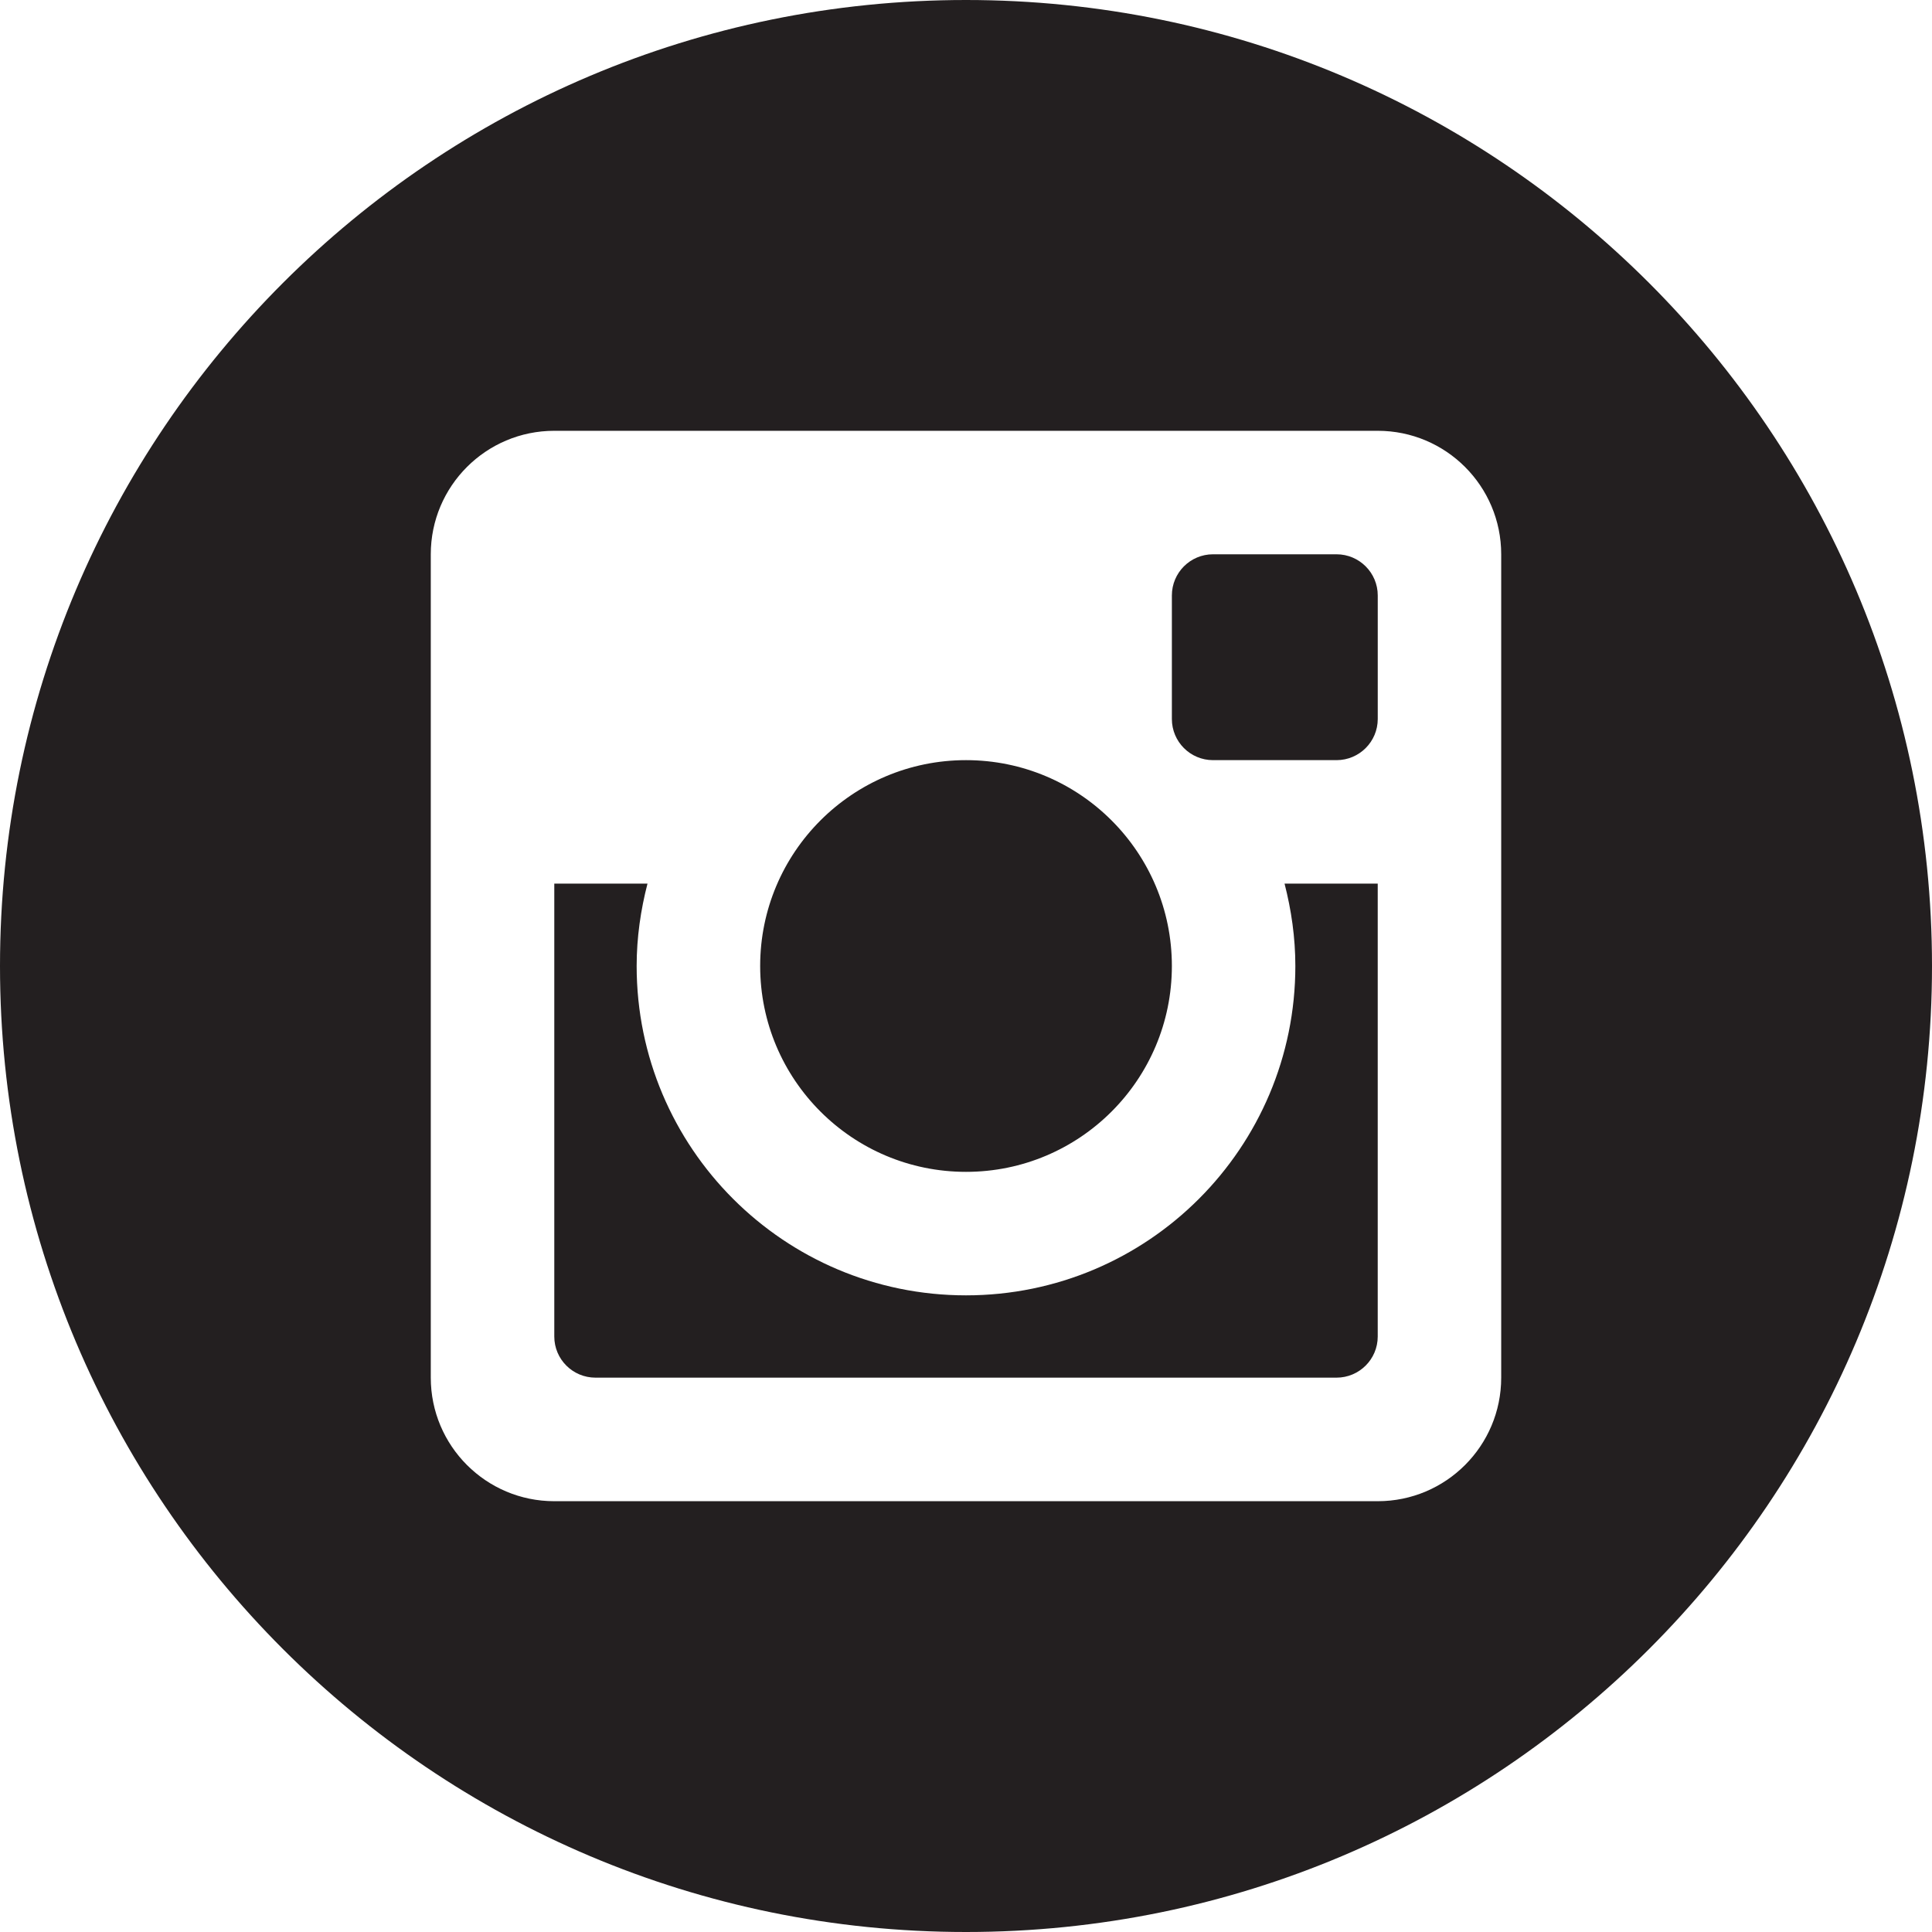
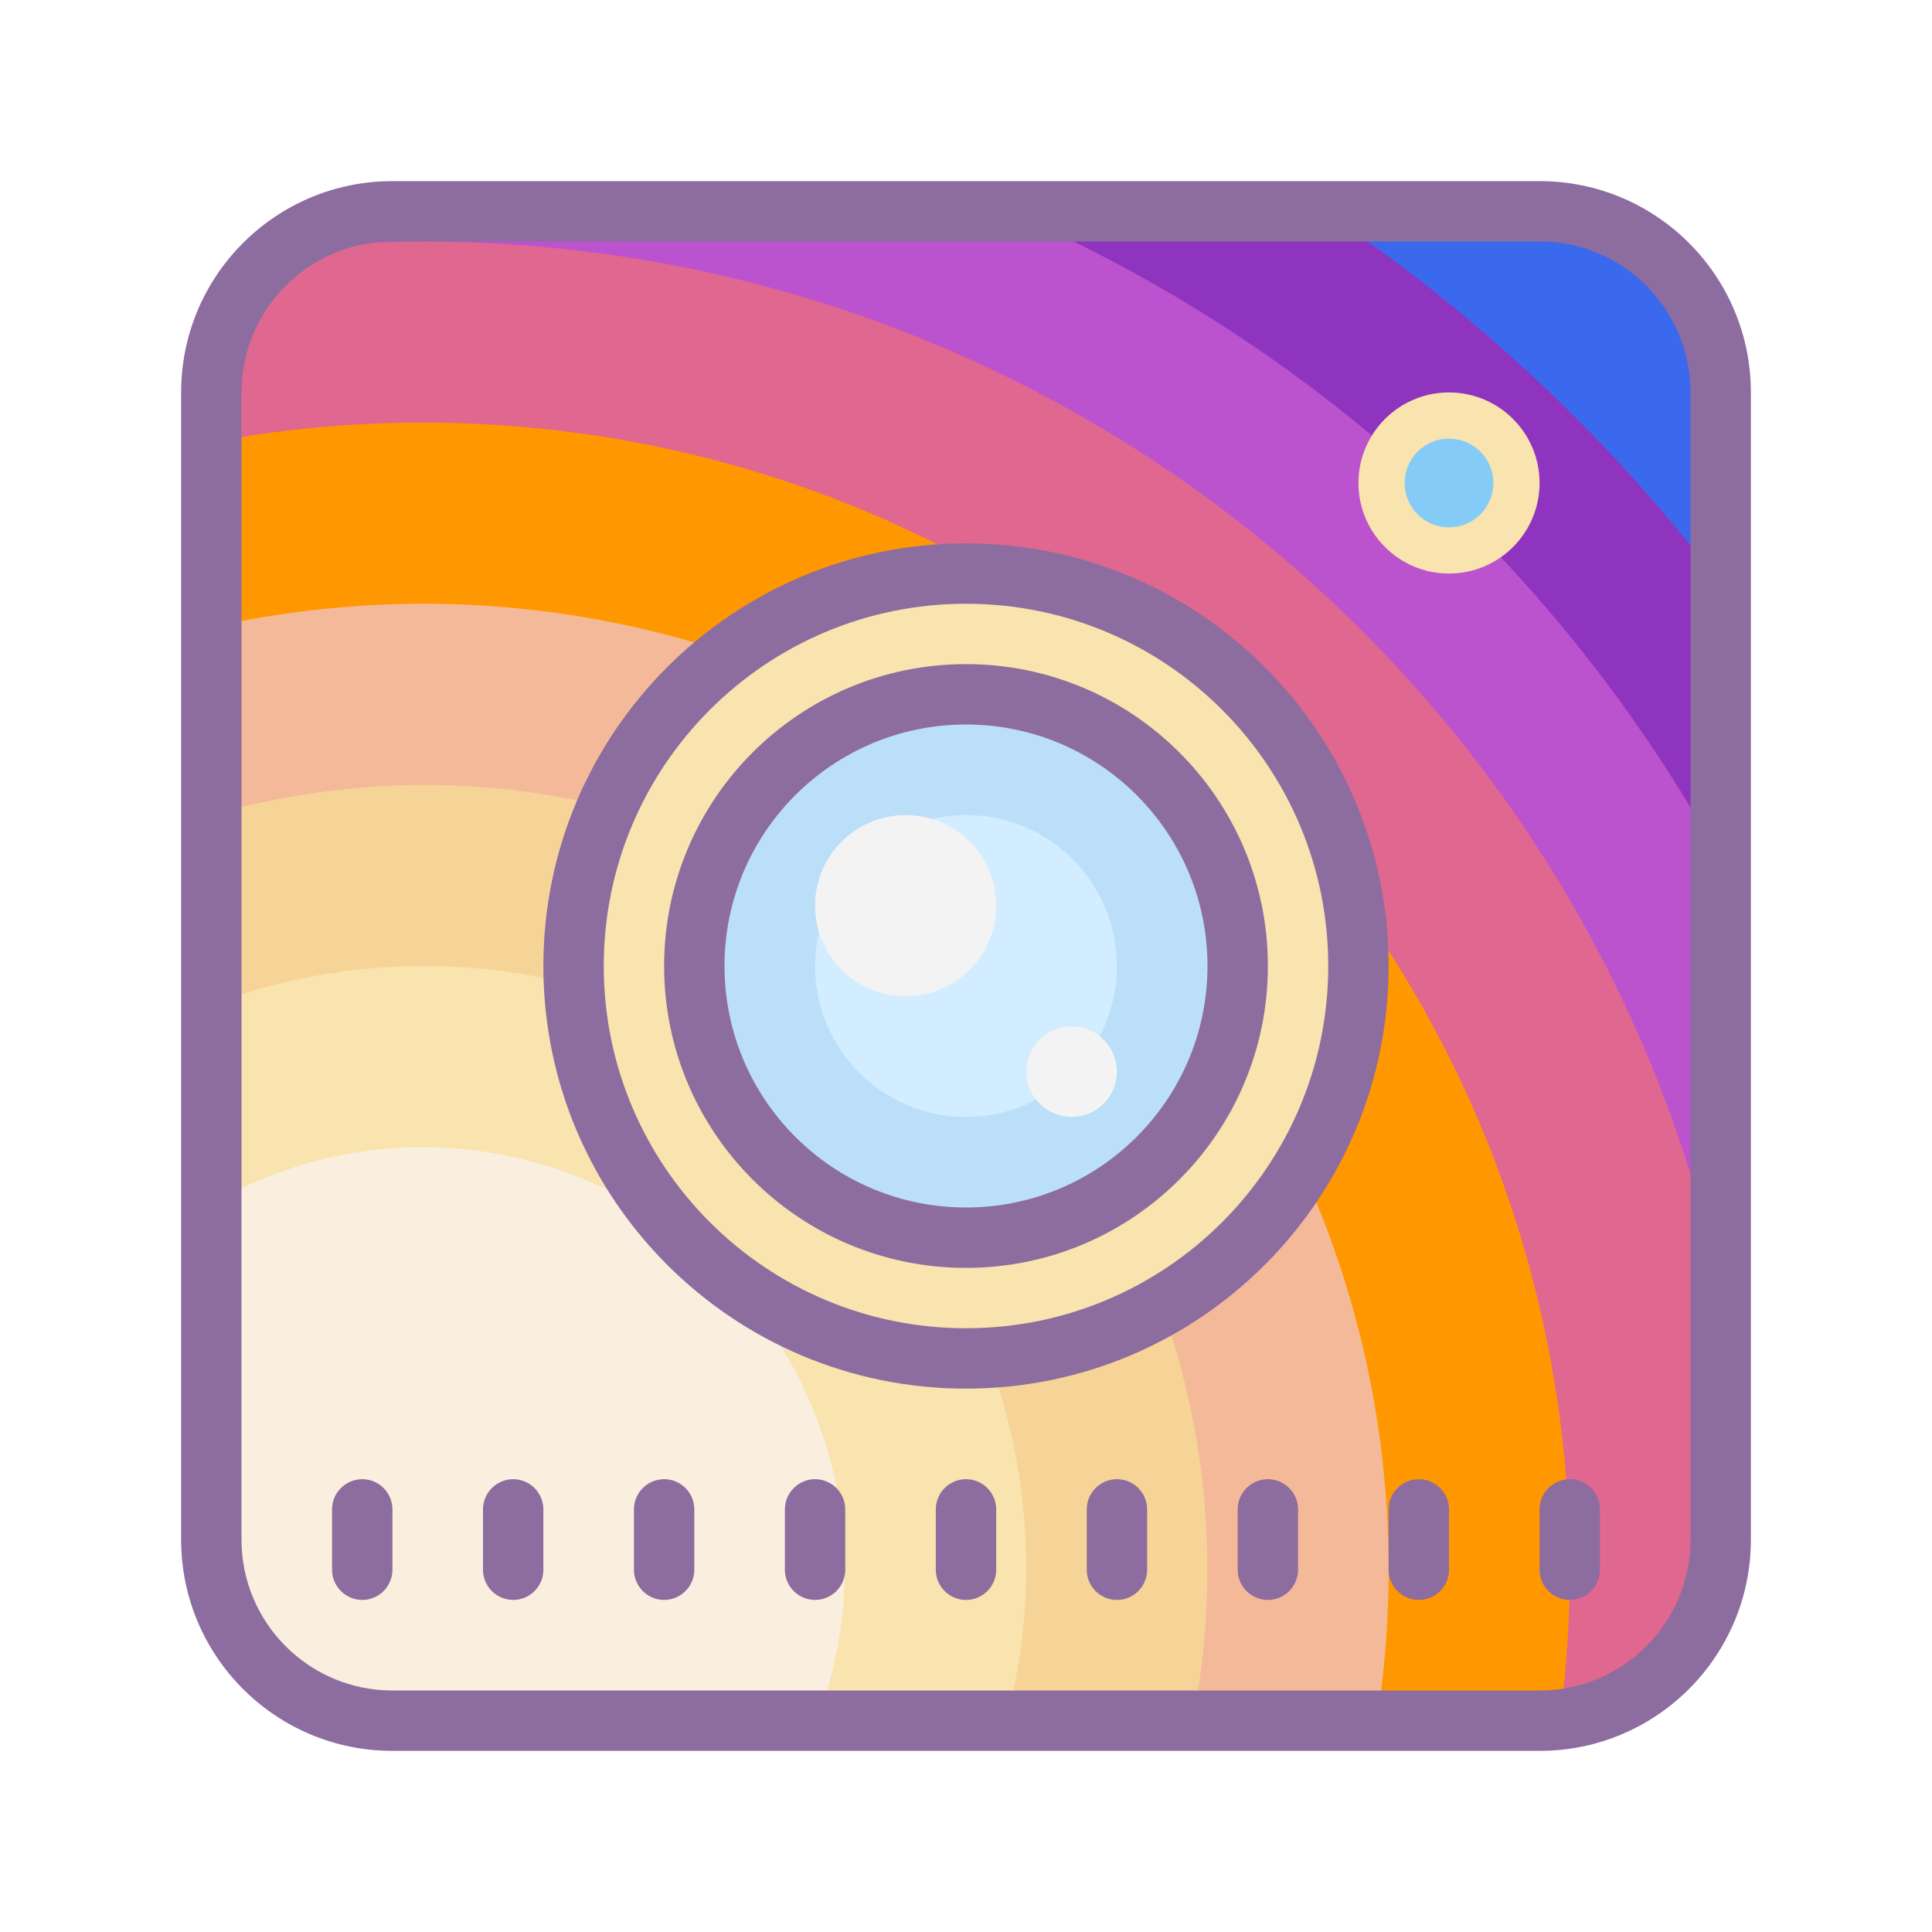
- <svg xmlns="http://www.w3.org/2000/svg" version="1.1" baseProfile="tiny" id="Layer_1" x="0px" y="0px" width="100px" height="100px" viewBox="0 0 100 100" overflow="visible" xml:space="preserve">
-   <path fill="#231F20" d="M69.179,28.69h-6.394c-1.176,0-2.129,0.954-2.129,2.131v6.394c0,1.176,0.953,2.13,2.129,2.13h6.394  c1.177,0,2.133-0.954,2.133-2.13v-6.394C71.312,29.644,70.355,28.69,69.179,28.69z M50.001,39.345  c5.885,0,10.655,4.77,10.655,10.655s-4.77,10.655-10.655,10.655S39.346,55.885,39.346,50S44.116,39.345,50.001,39.345z   M67.047,49.999c0,9.417-7.632,17.048-17.046,17.048s-17.048-7.631-17.048-17.048c0-1.473,0.209-2.899,0.561-4.263H28.69v23.442  c0,1.176,0.953,2.129,2.133,2.129h38.355c1.177,0,2.133-0.953,2.133-2.129V45.736h-4.823C66.839,47.1,67.047,48.526,67.047,49.999z   M50,0C22.386,0,0,22.386,0,50s22.386,50,50,50s50-22.386,50-50S77.614,0,50,0z M71.311,77.702H28.69  c-3.53,0-6.393-2.863-6.393-6.395V28.69c0-3.53,2.862-6.392,6.393-6.392h42.621c3.53,0,6.391,2.862,6.391,6.392v42.617  C77.702,74.838,74.842,77.702,71.311,77.702z" />
+ <svg xmlns="http://www.w3.org/2000/svg" height="100" viewBox="0 0 64 64" width="100">
+   <path d="m51 57h-38c-3.312 0-6-2.688-6-6v-38c0-3.312 2.688-6 6-6h38c3.312 0 6 2.688 6 6v38c0 3.312-2.688 6-6 6z" fill="#ed7899" />
+   <path d="m13 7h38c3.312 0 6 2.688 6 6v38c0 3.312-2.688 6-6 6h-38c-3.312 0-6-2.688-6-6v-38c0-3.312 2.688-6 6-6z" fill="#3a69ed" />
+   <path d="m57 51v-31.66c-3.664-4.816-8.109-8.988-13.148-12.34h-30.852c-3.312 0-6 2.688-6 6v38c0 3.312 2.688 6 6 6h38c3.312 0 6-2.688 6-6z" fill="#8f34bf" />
+   <path d="m57 51v-22.512c-5.258-9.586-13.562-17.148-23.602-21.488h-20.398c-3.312 0-6 2.688-6 6v38c0 3.312 2.688 6 6 6h38c3.312 0 6-2.688 6-6z" fill="#bb52ce" />
+   <path d="m57 51v-8.328c-4.391-20.238-22.293-34.672-43-34.672-1.555.004-3.105.086-4.648.25-1.48 1.133-2.348 2.887-2.352 4.75v38c0 3.312 2.688 6 6 6h38c3.312 0 6-2.688 6-6z" fill="#e0678f" />
+   <path d="m14 14c-2.348 0-4.691.219-7 .648v36.352c0 3.312 2.688 6 6 6h38c.223.012.445.012.672 0 .219-1.656.328-3.328.328-5 0-20.988-17.012-38-38-38z" fill="#ff9800" />
+   <path d="m14 20c-2.355.004-4.703.266-7 .781v30.219c0 3.312 2.688 6 6 6h32.609c.262-1.652.391-3.324.391-5 0-17.672-14.328-32-32-32z" fill="#f4b998" />
+   <path d="m14 26c-2.367.012-4.723.348-7 1v24c0 3.312 2.688 6 6 6h26.512c1.492-7.625-.504-15.52-5.441-21.52s-12.301-9.48-20.07-9.48z" fill="#f6d397" />
+   <path d="m14 32c-2.391.004-4.762.438-7 1.281v17.719c0 3.312 2.688 6 6 6h20.34c1.574-5.988.277-12.367-3.512-17.266-3.789-4.895-9.637-7.754-15.828-7.734z" fill="#f9e3ae" />
+   <path d="m14 38c-2.461 0-4.875.652-7 1.891v11.109c0 3.312 2.688 6 6 6h14.059c1.645-4.301 1.07-9.137-1.539-12.93-2.605-3.797-6.914-6.066-11.52-6.07z" fill="#faefde" />
+   <path d="m45 32c0 7.18-5.82 13-13 13-7.18 0-13-5.82-13-13 0-7.18 5.82-13 13-13 7.18 0 13 5.82 13 13z" fill="#f9e3ae" />
+   <path d="m41 32c0 4.969-4.031 9-9 9s-9-4.031-9-9 4.031-9 9-9 9 4.031 9 9z" fill="#bbdef9" />
+   <path d="m37 32c0 2.762-2.238 5-5 5s-5-2.238-5-5 2.238-5 5-5 5 2.238 5 5z" fill="#d2edff" />
+   <path d="m33 30c0 1.656-1.344 3-3 3s-3-1.344-3-3 1.344-3 3-3 3 1.344 3 3z" fill="#f3f3f3" />
+   <path d="m37 35.5c0 .828-.672 1.5-1.5 1.5s-1.5-.672-1.5-1.5.672-1.5 1.5-1.5 1.5.672 1.5 1.5z" fill="#f3f3f3" />
+   <path d="m50 16c0 1.105-.895 2-2 2s-2-.895-2-2 .895-2 2-2 2 .895 2 2z" fill="#85cbf8" />
+   <path d="m32 46c7.73 0 14-6.27 14-14s-6.27-14-14-14-14 6.27-14 14 6.27 14 14 14zm0-26c6.629 0 12 5.371 12 12s-5.371 12-12 12-12-5.371-12-12 5.371-12 12-12z" fill="#8d6c9f" />
+   <path d="m32 42c5.523 0 10-4.477 10-10 0-5.523-4.477-10-10-10-5.523 0-10 4.477-10 10 0 5.523 4.477 10 10 10zm0-18c4.418 0 8 3.582 8 8s-3.582 8-8 8-8-3.582-8-8 3.582-8 8-8z" fill="#8d6c9f" />
+   <path d="m48 13c-1.656 0-3 1.344-3 3s1.344 3 3 3 3-1.344 3-3-1.344-3-3-3zm0 4.469c-.812 0-1.469-.656-1.469-1.469s.656-1.469 1.469-1.469 1.469.656 1.469 1.469-.656 1.469-1.469 1.469z" fill="#f9e3ae" />
+   <g fill="#8d6c9f">
+     <path d="m51 6h-38c-3.867 0-7 3.133-7 7v38c0 3.867 3.133 7 7 7h38c3.867 0 7-3.133 7-7v-38c0-3.867-3.133-7-7-7zm5 45c0 2.762-2.238 5-5 5h-38c-2.762 0-5-2.238-5-5v-38c0-2.762 2.238-5 5-5h38c2.762 0 5 2.238 5 5z" />
+     <path d="m17 49c-.551 0-1 .449-1 1v2c0 .551.449 1 1 1s1-.449 1-1v-2c0-.551-.449-1-1-1z" />
+     <path d="m12 49c-.551 0-1 .449-1 1v2c0 .551.449 1 1 1s1-.449 1-1v-2c0-.551-.449-1-1-1z" />
+     <path d="m32 49c-.551 0-1 .449-1 1v2c0 .551.449 1 1 1s1-.449 1-1v-2c0-.551-.449-1-1-1z" />
+     <path d="m37 49c-.551 0-1 .449-1 1v2c0 .551.449 1 1 1s1-.449 1-1v-2c0-.551-.449-1-1-1z" />
+     <path d="m42 49c-.551 0-1 .449-1 1v2c0 .551.449 1 1 1s1-.449 1-1v-2c0-.551-.449-1-1-1z" />
+     <path d="m47 49c-.551 0-1 .449-1 1v2c0 .551.449 1 1 1s1-.449 1-1v-2c0-.551-.449-1-1-1z" />
+     <path d="m52 49c-.551 0-1 .449-1 1v2c0 .551.449 1 1 1s1-.449 1-1v-2c0-.551-.449-1-1-1z" />
+     <path d="m22 49c-.551 0-1 .449-1 1v2c0 .551.449 1 1 1s1-.449 1-1v-2c0-.551-.449-1-1-1z" />
+     <path d="m27 49c-.551 0-1 .449-1 1v2c0 .551.449 1 1 1s1-.449 1-1v-2c0-.551-.449-1-1-1z" />
+   </g>
</svg>
